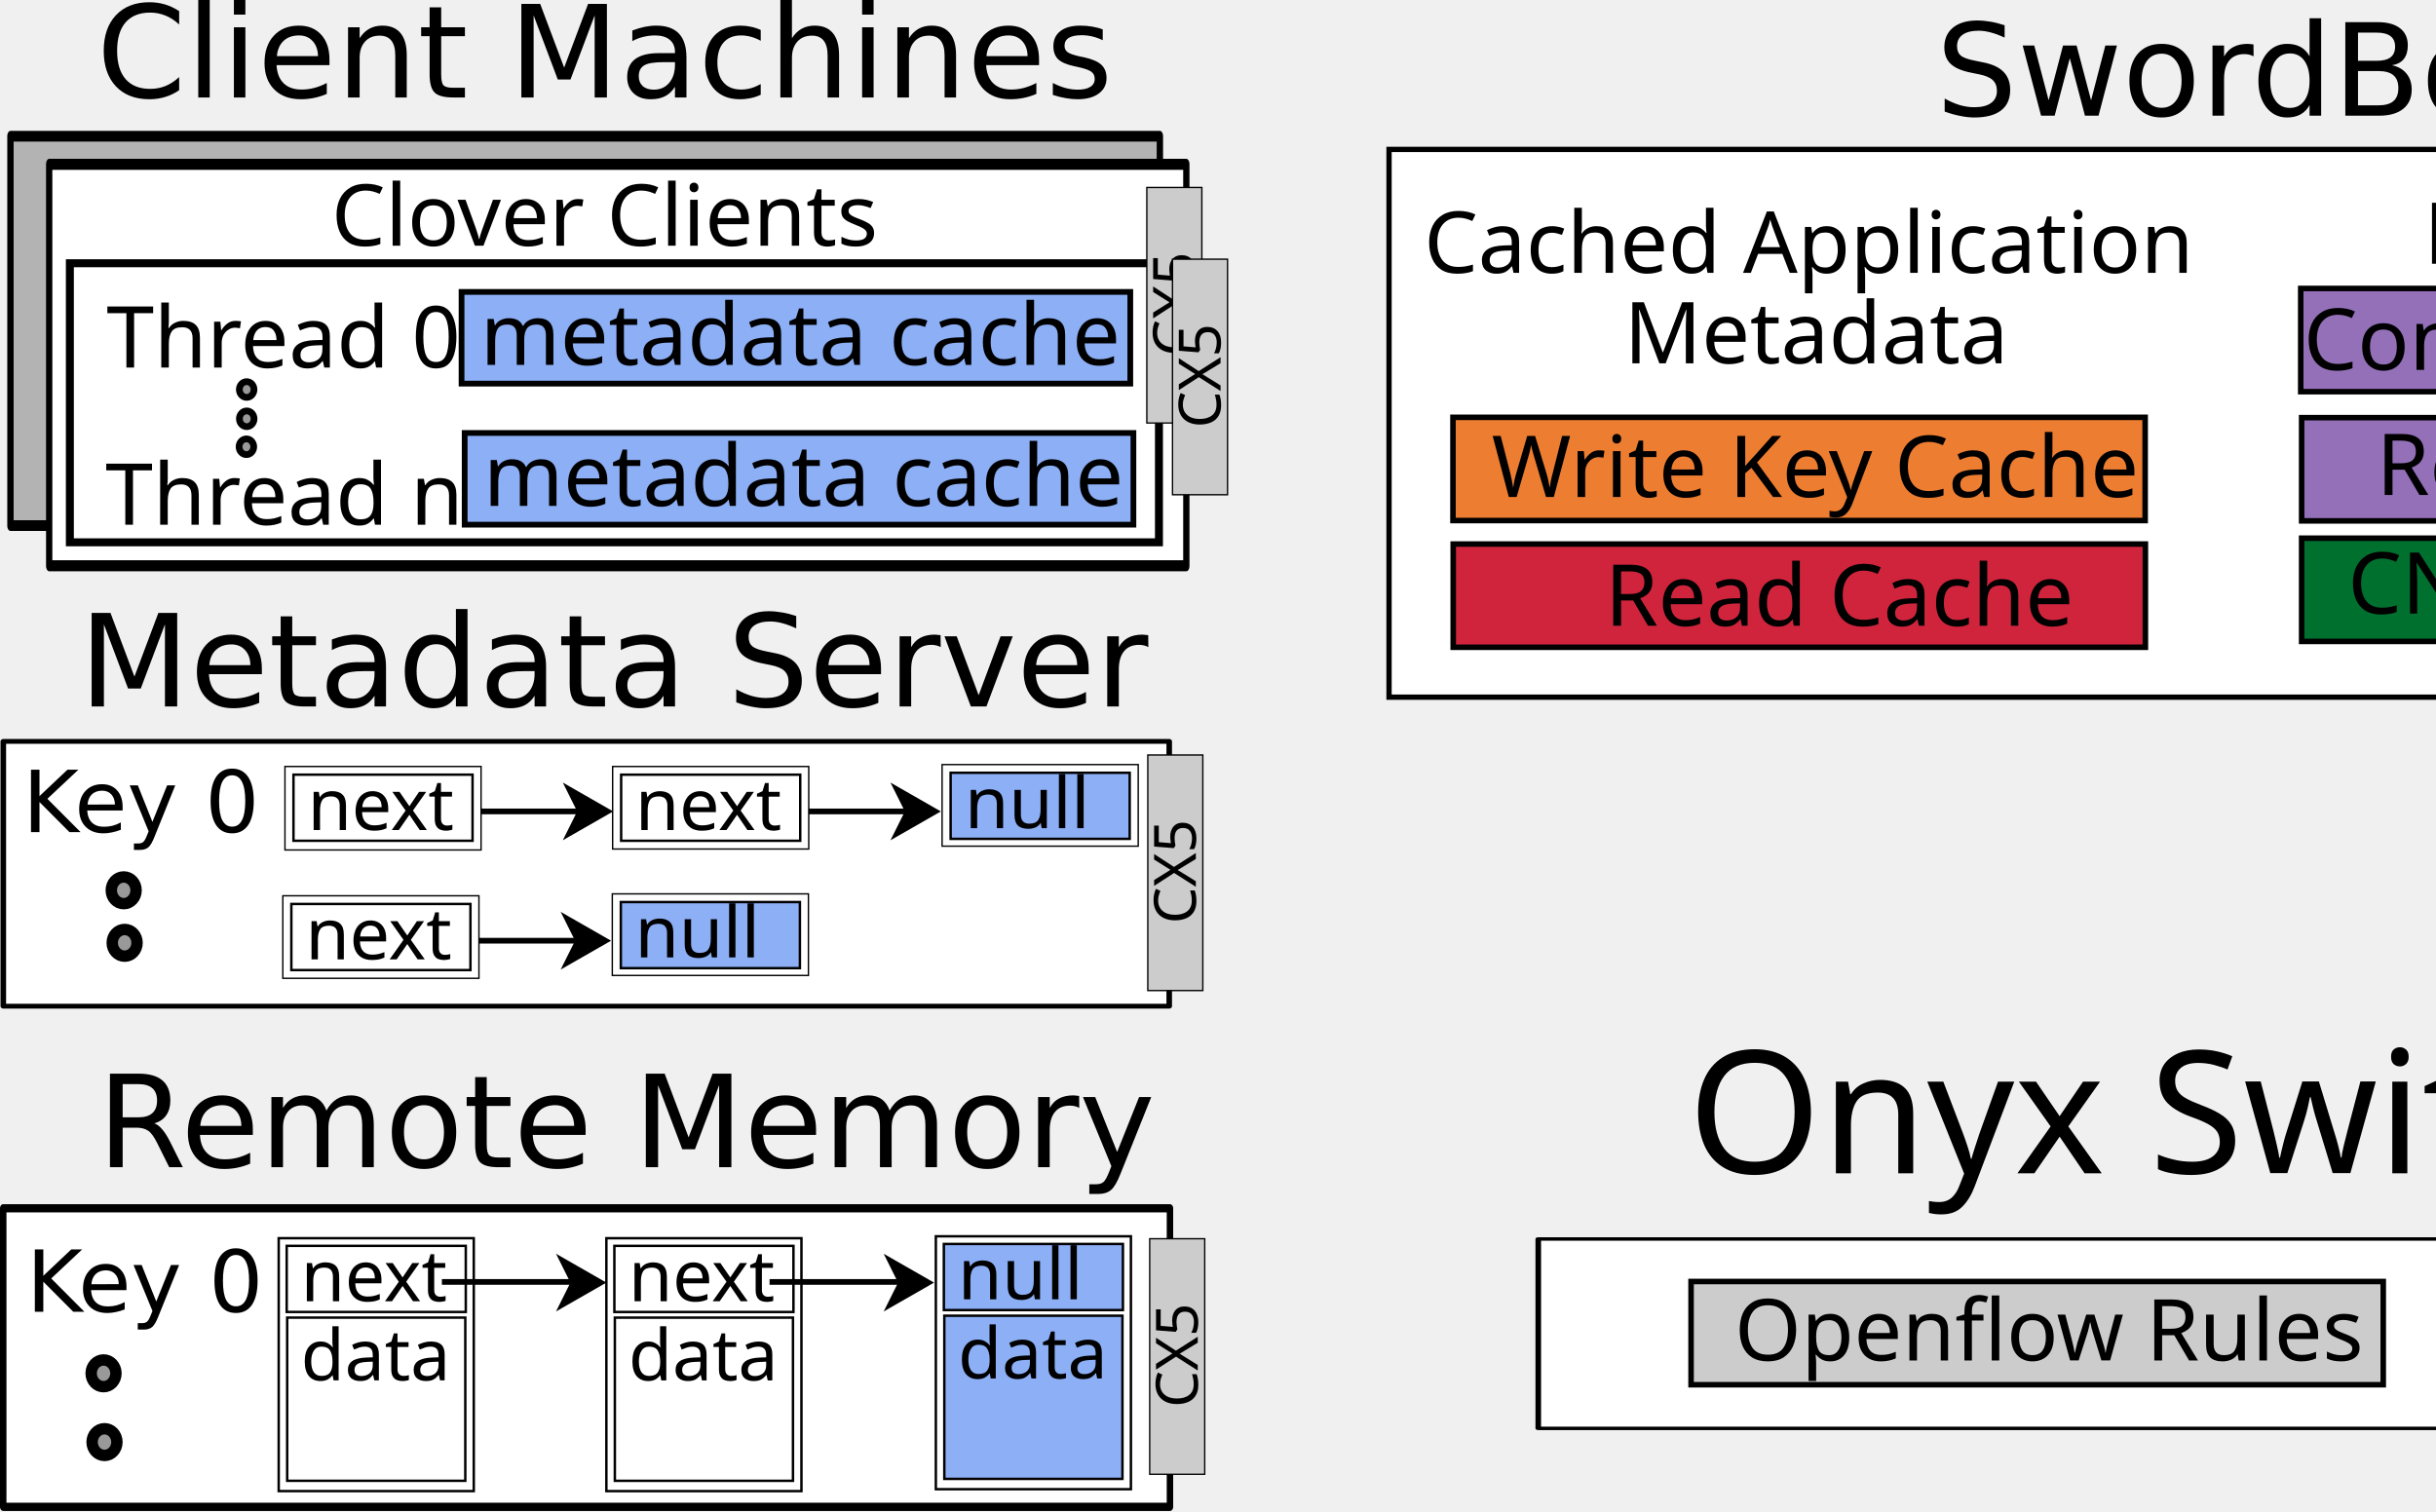
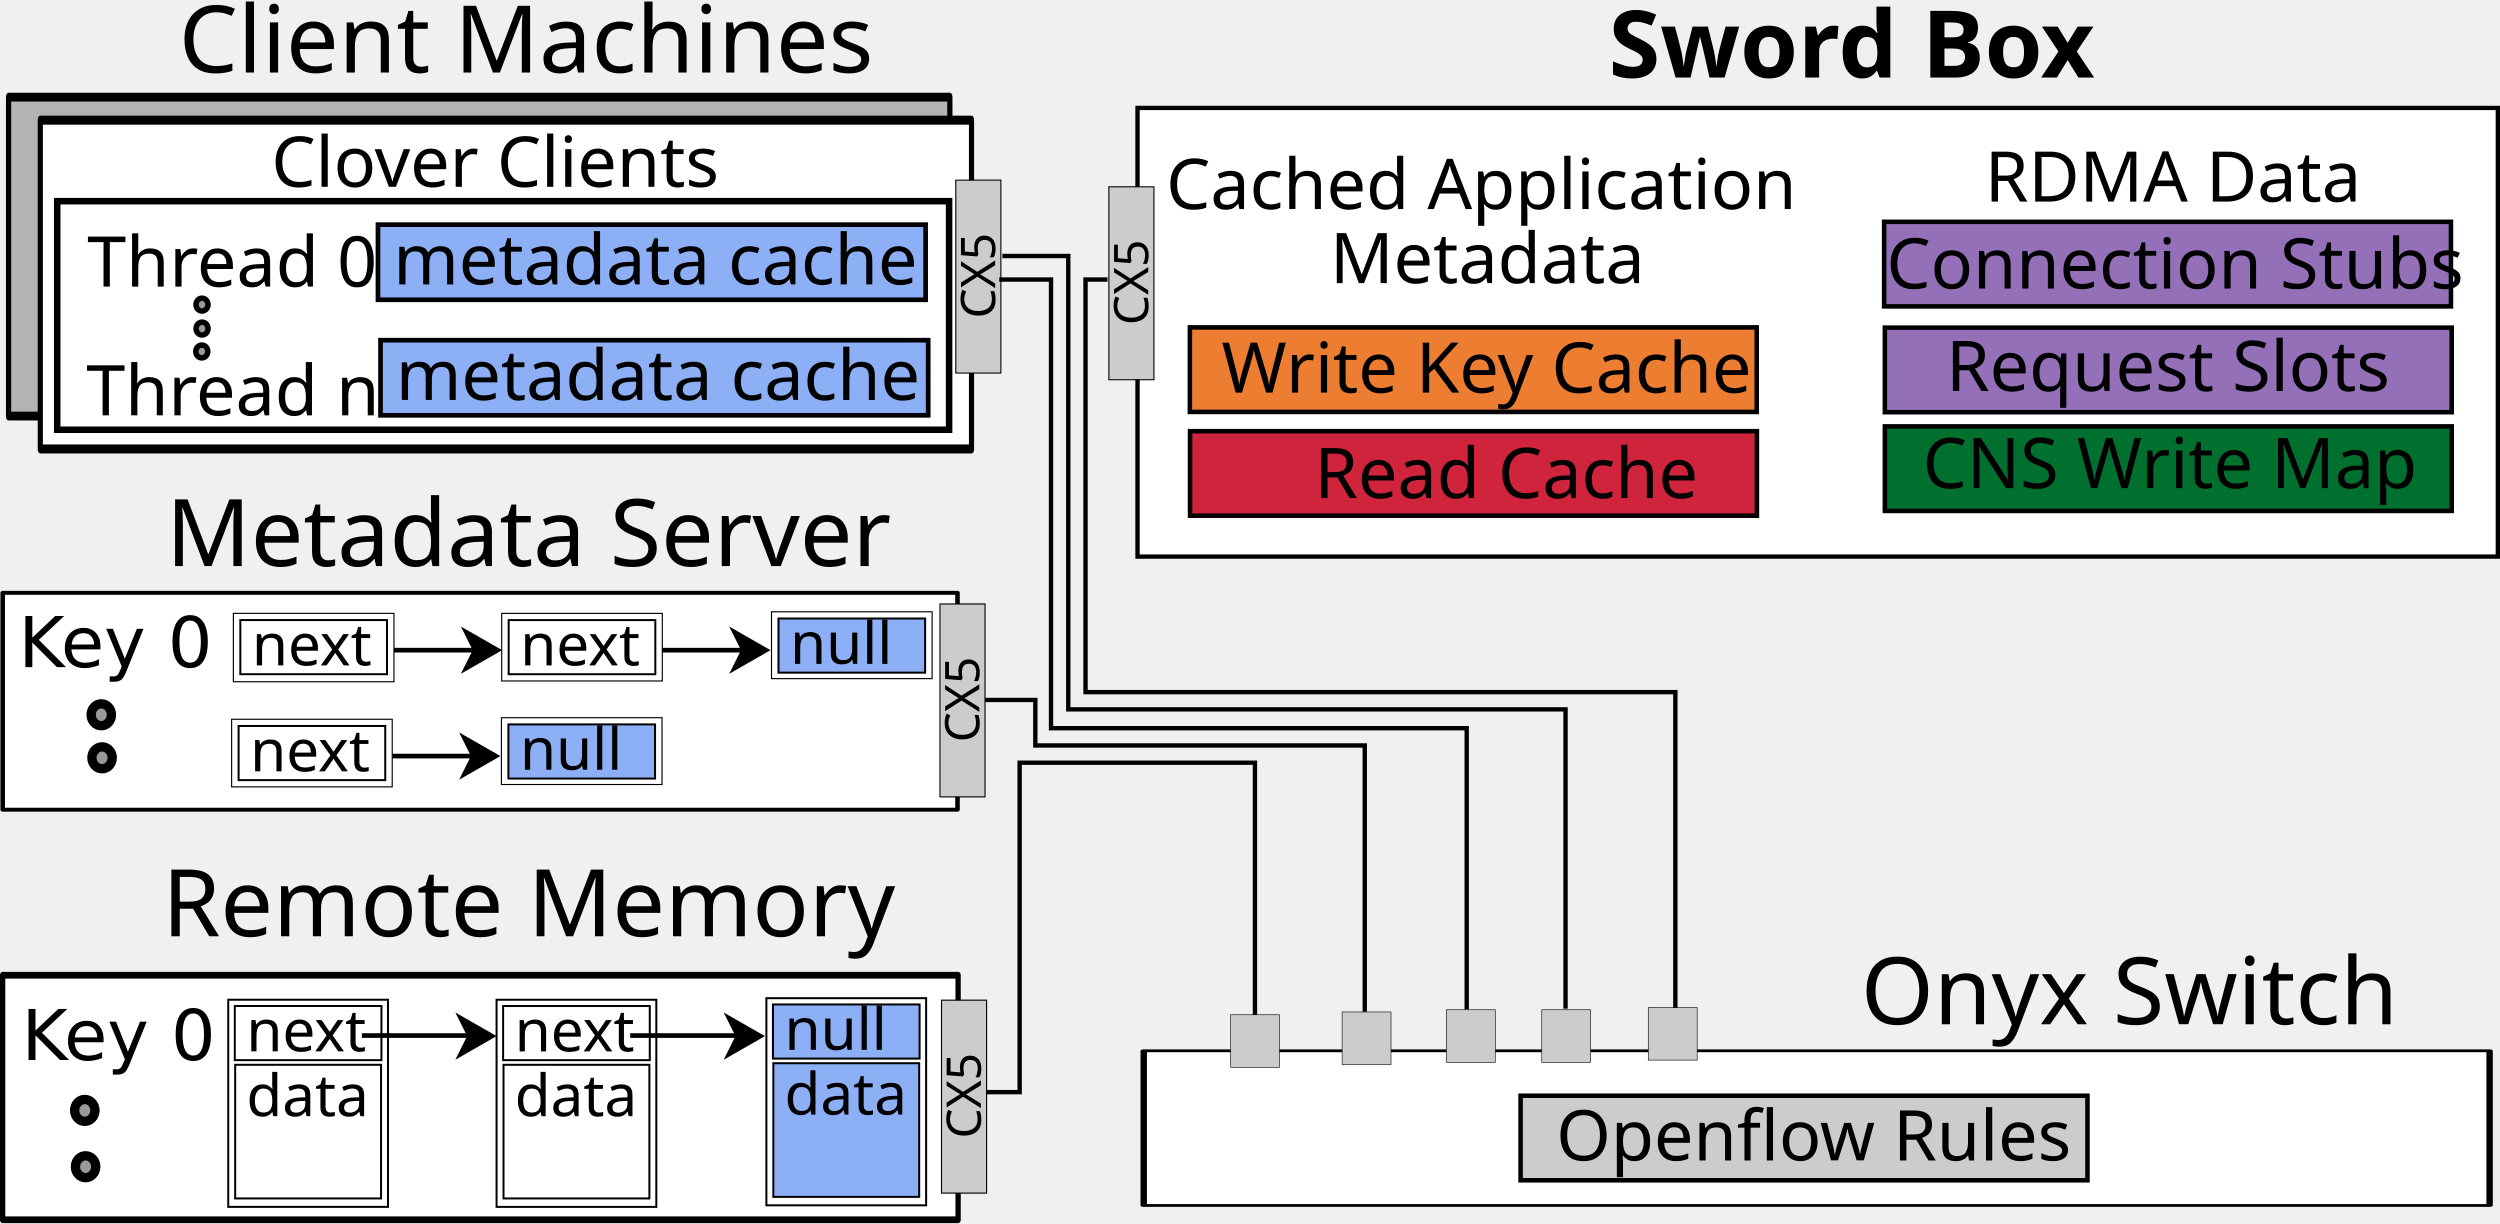
- <svg xmlns="http://www.w3.org/2000/svg" version="1.1" id="svg2" xml:space="preserve" width="455.613" height="282.821" viewBox="0 0 455.613 282.821">
+ <svg xmlns="http://www.w3.org/2000/svg" version="1.1" id="svg2" xml:space="preserve" width="570.972" height="279.348" viewBox="0 0 570.972 279.348">
  <defs id="defs6" />
-   <g id="g10" transform="matrix(1.333333,0,0,1.333333,0.111838,-28.03974)">
+   <g id="g10" transform="matrix(1.333333,0,0,1.333333,0.111838,-31.33705)">
    <rect style="fill:#ffffff;fill-opacity:1;stroke:#000000;stroke-width:0.212;stroke-miterlimit:4;stroke-dasharray:none;stroke-dashoffset:0;stroke-opacity:1" id="rect1184-6" width="29.226" height="22.239" x="34.089" y="136.54" />
    <g id="g12">
-       <text style="font-variant:normal;font-weight:normal;font-size:18px;font-family:'DejaVu Sans';-inkscape-font-specification:DejaVuSans;writing-mode:lr-tb;fill:#000000;fill-opacity:1;fill-rule:nonzero;stroke:none" id="text16" x="11.006" y="120.147">
-         <tspan x="11.006 26.522 37.592 44.648 55.664 67.076 78.092 85.148 96.164 101.87 113.282 124.352 131.75 142.388 153.458" y="120.147" id="tspan14">Metadata Server</tspan>
-       </text>
      <g id="g18" transform="matrix(0.4947719,0,0,0.4274168,-0.01153708,116.6577)">
        <path d="m 0.789,19.633 h 330.555 v 86.906 H 0.789 Z" style="fill:#ffffff;fill-opacity:1;fill-rule:nonzero;stroke:#000000;stroke-width:1.575;stroke-linecap:butt;stroke-linejoin:round;stroke-miterlimit:4;stroke-dasharray:none;stroke-opacity:1" id="path20" />
      </g>
-       <text style="font-variant:normal;font-weight:normal;font-size:18px;font-family:'DejaVu Sans';-inkscape-font-specification:DejaVuSans;writing-mode:lr-tb;fill:#000000;fill-opacity:1;fill-rule:nonzero;stroke:none" id="text56" x="13.575" y="184.79">
-         <tspan x="13.575 25.257 36.327 53.859 64.857 71.913 82.983 88.689 104.205 115.275 132.807 143.805 151.203" y="184.79" id="tspan54">Remote Memory</tspan>
-       </text>
      <g id="g62" transform="matrix(0.5376863,0,0,0.6830771,-11.81948,19.3161)">
        <path d="m 22.668,250.684 h 304.383 v 61.32 H 22.668 Z" style="fill:#ffffff;fill-opacity:1;fill-rule:nonzero;stroke:#000000;stroke-width:1.684;stroke-linecap:butt;stroke-linejoin:round;stroke-miterlimit:4;stroke-dasharray:none;stroke-opacity:1" id="path64" />
      </g>
      <text style="font-variant:normal;font-weight:normal;font-size:12px;font-family:'DejaVu Sans';-inkscape-font-specification:DejaVuSans;writing-mode:lr-tb;fill:#000000;fill-opacity:1;fill-rule:nonzero;stroke:none" id="text68" x="3.093" y="137.77">
        <tspan x="3.093 10.353 17.733 24.825 28.629" y="137.77" id="tspan66">Key 0</tspan>
      </text>
      <g id="g90" transform="matrix(0.5301925,0,0,1.062896,10.00719,99.47478)">
        <path d="m 102.156,33.301 h 39.586" style="fill:none;stroke:#000000;stroke-width:0.75;stroke-linecap:butt;stroke-linejoin:miter;stroke-miterlimit:4;stroke-dasharray:none;stroke-opacity:1" id="path92" />
      </g>
      <g id="g94" transform="matrix(-0.5301925,0,0,-1.062896,10.00719,99.47478)">
        <path d="m -134.242,-33.301 3,-3 -10.5,3 10.5,3 z" style="fill:#000000;fill-opacity:1;fill-rule:evenodd;stroke:#000000;stroke-width:0.8;stroke-linecap:butt;stroke-linejoin:miter;stroke-miterlimit:4;stroke-dasharray:none;stroke-opacity:1" id="path96" />
      </g>
      <g id="g156" transform="translate(-2.564528,92.3142)">
        <path d="m 21.57,53.625 c 0,1.035 -0.777,1.875 -1.738,1.875 -0.961,0 -1.742,-0.84 -1.742,-1.875 0,-1.035 0.781,-1.875 1.742,-1.875 0.961,0 1.738,0.84 1.738,1.875 z" style="fill:#999999;fill-opacity:1;fill-rule:nonzero;stroke:#000000;stroke-width:1.602;stroke-linecap:butt;stroke-linejoin:round;stroke-miterlimit:4;stroke-dasharray:none;stroke-opacity:1" id="path158" />
      </g>
      <g id="g160" transform="translate(-2.564528,91.3777)">
        <path d="m 21.707,61.93 c 0,1.035 -0.781,1.875 -1.742,1.875 -0.961,0 -1.742,-0.84 -1.742,-1.875 0,-1.035 0.781,-1.875 1.742,-1.875 0.961,0 1.742,0.84 1.742,1.875 z" style="fill:#999999;fill-opacity:1;fill-rule:nonzero;stroke:#000000;stroke-width:1.602;stroke-linecap:butt;stroke-linejoin:round;stroke-miterlimit:4;stroke-dasharray:none;stroke-opacity:1" id="path162" />
      </g>
-       <text style="font-variant:normal;font-weight:normal;font-size:18px;font-family:'DejaVu Sans';-inkscape-font-specification:DejaVuSans;writing-mode:lr-tb;fill:#000000;fill-opacity:1;fill-rule:nonzero;stroke:none" id="text216" x="271.474" y="37.264">
-         <tspan id="tspan214" x="271.474" y="37.264">SwordBox</tspan>
-       </text>
      <text style="font-variant:normal;font-weight:bold;font-size:11px;font-family:'DejaVu Sans';-inkscape-font-specification:DejaVuSans-Bold;writing-mode:lr-tb;fill:#000000;fill-opacity:1;fill-rule:nonzero;stroke:none" id="text250" x="411.852" y="110.799">
        <tspan id="tspan248" x="411.852" y="120.532" />
      </text>
      <g id="g1266" transform="translate(-20.22729,274.3421)">
        <rect y="-145.775" x="60.116" height="11.714" width="27.508" id="rect1184" style="fill:#ffffff;fill-opacity:1;stroke:#000000;stroke-width:0.197;stroke-miterlimit:4;stroke-dasharray:none;stroke-dashoffset:0;stroke-opacity:1" />
        <rect y="-144.627" x="61.311" height="9.274" width="25.12" id="rect1243" style="fill:#ffffff;fill-opacity:1;stroke:#000000;stroke-width:0.343;stroke-miterlimit:4;stroke-dasharray:none;stroke-dashoffset:0;stroke-opacity:1" />
        <text id="text1180" y="-136.859" x="63.296" style="font-style:normal;font-variant:normal;font-weight:normal;font-stretch:normal;font-size:24px;line-height:0.4;font-family:Ubuntu;-inkscape-font-specification:Ubuntu;letter-spacing:0px;word-spacing:0px;fill:#000000;fill-opacity:1;stroke:none;stroke-width:0.375;stroke-miterlimit:4;stroke-dasharray:none" xml:space="preserve">
          <tspan style="font-size:10px;line-height:0.4;stroke-width:0.375;stroke-miterlimit:4;stroke-dasharray:none" y="-136.859" x="63.296" id="tspan1178">next</tspan>
          <tspan id="tspan1182" style="font-size:10px;line-height:0.4;stroke-width:0.375;stroke-miterlimit:4;stroke-dasharray:none" y="-125.754" x="63.296" />
        </text>
      </g>
      <g id="g90-9" transform="matrix(0.5301925,0,0,1.062896,55.97132,99.47721)">
        <path d="m 102.156,33.301 h 39.586" style="fill:none;stroke:#000000;stroke-width:0.75;stroke-linecap:butt;stroke-linejoin:miter;stroke-miterlimit:4;stroke-dasharray:none;stroke-opacity:1" id="path92-8" />
      </g>
      <g id="g94-7" transform="matrix(-0.5301925,0,0,-1.062896,55.97132,99.47721)">
        <path d="m -134.242,-33.301 3,-3 -10.5,3 10.5,3 z" style="fill:#000000;fill-opacity:1;fill-rule:evenodd;stroke:#000000;stroke-width:0.8;stroke-linecap:butt;stroke-linejoin:miter;stroke-miterlimit:4;stroke-dasharray:none;stroke-opacity:1" id="path96-2" />
      </g>
      <g id="g1266-8" transform="translate(25.73684,274.3445)">
        <rect y="-145.776" x="60.116" height="11.58" width="27.51" id="rect1184-2" style="fill:#ffffff;fill-opacity:1;stroke:#000000;stroke-width:0.196;stroke-miterlimit:4;stroke-dasharray:none;stroke-dashoffset:0;stroke-opacity:1" />
        <rect y="-144.627" x="61.311" height="9.274" width="25.12" id="rect1243-9" style="fill:#ffffff;fill-opacity:1;stroke:#000000;stroke-width:0.343;stroke-miterlimit:4;stroke-dasharray:none;stroke-dashoffset:0;stroke-opacity:1" />
        <text id="text1180-6" y="-136.859" x="63.296" style="font-style:normal;font-variant:normal;font-weight:normal;font-stretch:normal;font-size:24px;line-height:0.4;font-family:Ubuntu;-inkscape-font-specification:Ubuntu;letter-spacing:0px;word-spacing:0px;fill:#000000;fill-opacity:1;stroke:none;stroke-width:0.375;stroke-miterlimit:4;stroke-dasharray:none" xml:space="preserve">
          <tspan style="font-size:10px;line-height:0.4;stroke-width:0.375;stroke-miterlimit:4;stroke-dasharray:none" y="-136.859" x="63.296" id="tspan1178-0">next</tspan>
          <tspan id="tspan1182-2" style="font-size:10px;line-height:0.4;stroke-width:0.375;stroke-miterlimit:4;stroke-dasharray:none" y="-125.754" x="63.296" />
        </text>
      </g>
      <g id="g1266-2" transform="translate(71.95355,274.0758)">
        <rect y="-145.776" x="60.115" height="11.447" width="27.511" id="rect1184-1" style="fill:#ffffff;fill-opacity:1;stroke:#000000;stroke-width:0.195;stroke-miterlimit:4;stroke-dasharray:none;stroke-dashoffset:0;stroke-opacity:1" />
        <rect y="-144.627" x="61.311" height="9.274" width="25.12" id="rect1243-5" style="fill:#8caff6;fill-opacity:1;stroke:#000000;stroke-width:0.343;stroke-miterlimit:4;stroke-dasharray:none;stroke-dashoffset:0;stroke-opacity:1" />
        <text id="text1180-1" y="-136.859" x="63.296" style="font-style:normal;font-variant:normal;font-weight:normal;font-stretch:normal;font-size:24px;line-height:0.4;font-family:Ubuntu;-inkscape-font-specification:Ubuntu;letter-spacing:0px;word-spacing:0px;fill:#000000;fill-opacity:1;stroke:none;stroke-width:0.375;stroke-miterlimit:4;stroke-dasharray:none" xml:space="preserve">
          <tspan id="tspan1182-9" style="font-size:10px;line-height:0.4;stroke-width:0.375;stroke-miterlimit:4;stroke-dasharray:none" y="-136.859" x="63.296">null</tspan>
        </text>
      </g>
-       <text y="34.706" x="13.454" style="font-variant:normal;font-weight:normal;font-size:18px;font-family:'DejaVu Sans';-inkscape-font-specification:DejaVuSans;writing-mode:lr-tb;fill:#000000;fill-opacity:1;fill-rule:nonzero;stroke:none;stroke-width:1" id="text28">
-         <tspan style="stroke-width:1" x="13.454 26.018 31.004 35.99 47.06 58.454 65.51 71.216 86.732 97.748 107.63 119.024 124.01 135.404 146.474" y="34.706" id="tspan26">Client Machines</tspan>
-       </text>
      <g transform="matrix(0.5297119,0,0,0.8909456,-4.82359,-85.36549)" id="g30">
        <path d="m 11.715,140.871 h 304.383 v 61.316 H 11.715 Z" style="fill:#b3b3b3;fill-opacity:1;fill-rule:nonzero;stroke:#000000;stroke-width:1.684;stroke-linecap:butt;stroke-linejoin:round;stroke-miterlimit:4;stroke-dasharray:none;stroke-opacity:1" id="path32" />
      </g>
      <g transform="matrix(0.5240477,0,0,0.9184893,-4.897964,-91.49959)" id="g34">
        <path d="m 22.355,147.617 h 304.383 v 61.32 H 22.355 Z" style="fill:#ffffff;fill-opacity:1;fill-rule:nonzero;stroke:#000000;stroke-width:1.684;stroke-linecap:butt;stroke-linejoin:round;stroke-miterlimit:4;stroke-dasharray:none;stroke-opacity:1" id="path36" />
      </g>
      <rect style="fill:#ffffff;fill-opacity:1;stroke:#000000;stroke-width:1.118;stroke-miterlimit:4;stroke-dasharray:none;stroke-dashoffset:0;stroke-opacity:1" id="rect1428" width="152.772" height="39.152" x="9.717" y="57.963" />
      <text xml:space="preserve" style="font-style:normal;font-variant:normal;font-weight:normal;font-stretch:normal;font-size:24px;line-height:1.25;font-family:Ubuntu;-inkscape-font-specification:Ubuntu;letter-spacing:0px;word-spacing:0px;fill:#000000;fill-opacity:1;stroke:none;stroke-width:0.75" x="46.393" y="55.499" id="text1432">
        <tspan id="tspan1430" x="46.393" y="55.499" style="font-size:12px;stroke-width:0.75">Clover Clients</tspan>
      </text>
      <rect style="fill:#8caff6;fill-opacity:1;stroke:#000000;stroke-width:0.804;stroke-miterlimit:4;stroke-dasharray:none;stroke-dashoffset:0;stroke-opacity:1" id="rect1434" width="93.807" height="12.866" x="64.66" y="61.986" />
      <text xml:space="preserve" style="font-style:normal;font-variant:normal;font-weight:normal;font-stretch:normal;font-size:24px;line-height:1.25;font-family:Ubuntu;-inkscape-font-specification:Ubuntu;letter-spacing:0px;word-spacing:0px;fill:#000000;fill-opacity:1;stroke:none;stroke-width:0.75" x="67.293" y="72.219" id="text1438">
        <tspan id="tspan1436" x="67.293" y="72.219" style="font-size:12px;stroke-width:0.75">metadata cache</tspan>
      </text>
      <text xml:space="preserve" style="font-style:normal;font-variant:normal;font-weight:normal;font-stretch:normal;font-size:24px;line-height:1.25;font-family:Ubuntu;-inkscape-font-specification:Ubuntu;letter-spacing:0px;word-spacing:0px;fill:#000000;fill-opacity:1;stroke:none;stroke-width:0.75" x="14.853" y="72.599" id="text1442">
        <tspan id="tspan1440" x="14.853" y="72.599" style="font-size:12px;stroke-width:0.75">Thread 0</tspan>
      </text>
      <text xml:space="preserve" style="font-style:normal;font-variant:normal;font-weight:normal;font-stretch:normal;font-size:24px;line-height:1.25;font-family:Ubuntu;-inkscape-font-specification:Ubuntu;letter-spacing:0px;word-spacing:0px;fill:#000000;fill-opacity:1;stroke:none;stroke-width:0.75" x="14.695" y="94.645" id="text1442-1">
        <tspan id="tspan1440-0" x="14.695" y="94.645" style="font-size:12px;stroke-width:0.75">Thread n</tspan>
      </text>
      <g id="g160-7" transform="matrix(0.5890319,0,0,0.5890319,22.75773,39.20083)">
        <path d="m 21.707,61.93 c 0,1.035 -0.781,1.875 -1.742,1.875 -0.961,0 -1.742,-0.84 -1.742,-1.875 0,-1.035 0.781,-1.875 1.742,-1.875 0.961,0 1.742,0.84 1.742,1.875 z" style="fill:#999999;fill-opacity:1;fill-rule:nonzero;stroke:#000000;stroke-width:1.602;stroke-linecap:butt;stroke-linejoin:round;stroke-miterlimit:4;stroke-dasharray:none;stroke-opacity:1" id="path162-5" />
      </g>
      <g id="g160-7-8" transform="matrix(0.5890319,0,0,0.5890319,22.76612,43.30559)">
        <path d="m 21.707,61.93 c 0,1.035 -0.781,1.875 -1.742,1.875 -0.961,0 -1.742,-0.84 -1.742,-1.875 0,-1.035 0.781,-1.875 1.742,-1.875 0.961,0 1.742,0.84 1.742,1.875 z" style="fill:#999999;fill-opacity:1;fill-rule:nonzero;stroke:#000000;stroke-width:1.602;stroke-linecap:butt;stroke-linejoin:round;stroke-miterlimit:4;stroke-dasharray:none;stroke-opacity:1" id="path162-5-7" />
      </g>
      <g id="g160-7-8-0" transform="matrix(0.5890319,0,0,0.5890319,22.7211,47.22984)">
        <path d="m 21.707,61.93 c 0,1.035 -0.781,1.875 -1.742,1.875 -0.961,0 -1.742,-0.84 -1.742,-1.875 0,-1.035 0.781,-1.875 1.742,-1.875 0.961,0 1.742,0.84 1.742,1.875 z" style="fill:#999999;fill-opacity:1;fill-rule:nonzero;stroke:#000000;stroke-width:1.602;stroke-linecap:butt;stroke-linejoin:round;stroke-miterlimit:4;stroke-dasharray:none;stroke-opacity:1" id="path162-5-7-4" />
      </g>
      <rect style="fill:#8caff6;fill-opacity:1;stroke:#000000;stroke-width:0.804;stroke-miterlimit:4;stroke-dasharray:none;stroke-dashoffset:0;stroke-opacity:1" id="rect1434-8" width="93.807" height="12.866" x="65.098" y="81.776" />
      <text xml:space="preserve" style="font-style:normal;font-variant:normal;font-weight:normal;font-stretch:normal;font-size:24px;line-height:1.25;font-family:Ubuntu;-inkscape-font-specification:Ubuntu;letter-spacing:0px;word-spacing:0px;fill:#000000;fill-opacity:1;stroke:none;stroke-width:0.75" x="67.731" y="92.009" id="text1438-0">
        <tspan id="tspan1436-4" x="67.731" y="92.009" style="font-size:12px;stroke-width:0.75">metadata cache</tspan>
      </text>
      <text style="font-variant:normal;font-weight:normal;font-size:12px;font-family:'DejaVu Sans';-inkscape-font-specification:DejaVuSans;writing-mode:lr-tb;fill:#000000;fill-opacity:1;fill-rule:nonzero;stroke:none;stroke-width:1" id="text68-2" x="3.632" y="205.073">
        <tspan style="stroke-width:1" x="3.632 10.892 18.272 25.364 29.168" y="205.073" id="tspan66-9">Key 0</tspan>
      </text>
      <g id="g94-6" transform="matrix(-0.5301925,0,0,-1.062896,9.056425,165.5833)">
        <path d="m -134.242,-33.301 3,-3 -10.5,3 10.5,3 z" style="fill:#000000;fill-opacity:1;fill-rule:evenodd;stroke:#000000;stroke-width:0.8;stroke-linecap:butt;stroke-linejoin:miter;stroke-miterlimit:4;stroke-dasharray:none;stroke-opacity:1" id="path96-1" />
      </g>
      <g id="g1266-22" transform="translate(-21.17805,340.4506)">
        <rect y="-145.703" x="60.189" height="35.483" width="27.363" id="rect1184-20" style="fill:#ffffff;fill-opacity:1;stroke:#000000;stroke-width:0.343;stroke-miterlimit:4;stroke-dasharray:none;stroke-dashoffset:0;stroke-opacity:1" />
        <rect y="-144.627" x="61.311" height="9.274" width="25.12" id="rect1243-55" style="fill:#ffffff;fill-opacity:1;stroke:#000000;stroke-width:0.343;stroke-miterlimit:4;stroke-dasharray:none;stroke-dashoffset:0;stroke-opacity:1" />
        <rect y="-134.56" x="61.378" height="22.894" width="24.986" id="rect1243-6-2" style="fill:#ffffff;fill-opacity:1;stroke:#000000;stroke-width:0.343;stroke-miterlimit:4;stroke-dasharray:none;stroke-dashoffset:0;stroke-opacity:1" />
        <text id="text1180-9" y="-136.859" x="63.296" style="font-style:normal;font-variant:normal;font-weight:normal;font-stretch:normal;font-size:24px;line-height:0.4;font-family:Ubuntu;-inkscape-font-specification:Ubuntu;letter-spacing:0px;word-spacing:0px;fill:#000000;fill-opacity:1;stroke:none;stroke-width:0.375;stroke-miterlimit:4;stroke-dasharray:none" xml:space="preserve">
          <tspan style="font-size:10px;line-height:0.4;stroke-width:0.375;stroke-miterlimit:4;stroke-dasharray:none" y="-136.859" x="63.296" id="tspan1178-02">next</tspan>
          <tspan id="tspan1182-8" style="font-size:10px;line-height:0.4;stroke-width:0.375;stroke-miterlimit:4;stroke-dasharray:none" y="-125.754" x="63.296">data</tspan>
        </text>
      </g>
      <g id="g94-7-3" transform="matrix(-0.5301925,0,0,-1.062896,55.02056,165.5857)">
        <path d="m -134.242,-33.301 3,-3 -10.5,3 10.5,3 z" style="fill:#000000;fill-opacity:1;fill-rule:evenodd;stroke:#000000;stroke-width:0.8;stroke-linecap:butt;stroke-linejoin:miter;stroke-miterlimit:4;stroke-dasharray:none;stroke-opacity:1" id="path96-2-8" />
      </g>
      <g id="g1266-8-0" transform="translate(24.78608,340.4531)">
        <rect y="-145.703" x="60.189" height="35.483" width="27.363" id="rect1184-2-4" style="fill:#ffffff;fill-opacity:1;stroke:#000000;stroke-width:0.343;stroke-miterlimit:4;stroke-dasharray:none;stroke-dashoffset:0;stroke-opacity:1" />
        <rect y="-144.627" x="61.311" height="9.274" width="25.12" id="rect1243-9-0" style="fill:#ffffff;fill-opacity:1;stroke:#000000;stroke-width:0.343;stroke-miterlimit:4;stroke-dasharray:none;stroke-dashoffset:0;stroke-opacity:1" />
        <rect y="-134.56" x="61.378" height="22.894" width="24.986" id="rect1243-6-9-9" style="fill:#ffffff;fill-opacity:1;stroke:#000000;stroke-width:0.343;stroke-miterlimit:4;stroke-dasharray:none;stroke-dashoffset:0;stroke-opacity:1" />
        <text id="text1180-6-1" y="-136.859" x="63.296" style="font-style:normal;font-variant:normal;font-weight:normal;font-stretch:normal;font-size:24px;line-height:0.4;font-family:Ubuntu;-inkscape-font-specification:Ubuntu;letter-spacing:0px;word-spacing:0px;fill:#000000;fill-opacity:1;stroke:none;stroke-width:0.375;stroke-miterlimit:4;stroke-dasharray:none" xml:space="preserve">
          <tspan style="font-size:10px;line-height:0.4;stroke-width:0.375;stroke-miterlimit:4;stroke-dasharray:none" y="-136.859" x="63.296" id="tspan1178-0-9">next</tspan>
          <tspan id="tspan1182-2-6" style="font-size:10px;line-height:0.4;stroke-width:0.375;stroke-miterlimit:4;stroke-dasharray:none" y="-125.754" x="63.296">data</tspan>
        </text>
      </g>
      <g id="g1266-2-2" transform="translate(71.00278,340.1843)">
        <rect y="-145.703" x="60.189" height="35.483" width="27.363" id="rect1184-1-5" style="fill:#ffffff;fill-opacity:1;stroke:#000000;stroke-width:0.343;stroke-miterlimit:4;stroke-dasharray:none;stroke-dashoffset:0;stroke-opacity:1" />
        <rect y="-144.627" x="61.311" height="9.274" width="25.12" id="rect1243-5-4" style="fill:#8caff6;fill-opacity:1;stroke:#000000;stroke-width:0.343;stroke-miterlimit:4;stroke-dasharray:none;stroke-dashoffset:0;stroke-opacity:1" />
        <rect y="-134.56" x="61.378" height="22.894" width="24.986" id="rect1243-6-99-4" style="fill:#8caff6;fill-opacity:1;stroke:#000000;stroke-width:0.343;stroke-miterlimit:4;stroke-dasharray:none;stroke-dashoffset:0;stroke-opacity:1" />
        <text id="text1180-1-9" y="-136.859" x="63.296" style="font-style:normal;font-variant:normal;font-weight:normal;font-stretch:normal;font-size:24px;line-height:0.4;font-family:Ubuntu;-inkscape-font-specification:Ubuntu;letter-spacing:0px;word-spacing:0px;fill:#000000;fill-opacity:1;stroke:none;stroke-width:0.375;stroke-miterlimit:4;stroke-dasharray:none" xml:space="preserve">
          <tspan style="font-size:10px;line-height:0.4;stroke-width:0.375;stroke-miterlimit:4;stroke-dasharray:none" y="-136.859" x="63.296" id="tspan1178-4-9">null</tspan>
          <tspan id="tspan1182-9-3" style="font-size:10px;line-height:0.4;stroke-width:0.375;stroke-miterlimit:4;stroke-dasharray:none" y="-125.754" x="63.296">data</tspan>
        </text>
      </g>
      <g id="g90-6" transform="matrix(0.5301925,0,0,1.062896,7.739993,165.4883)">
        <path d="m 102.156,33.301 h 39.586" style="fill:none;stroke:#000000;stroke-width:0.75;stroke-linecap:butt;stroke-linejoin:miter;stroke-miterlimit:4;stroke-dasharray:none;stroke-opacity:1" id="path92-0" />
      </g>
      <g id="g90-9-5" transform="matrix(0.5301925,0,0,1.062896,53.70412,165.4908)">
        <path d="m 102.156,33.301 h 39.586" style="fill:none;stroke:#000000;stroke-width:0.75;stroke-linecap:butt;stroke-linejoin:miter;stroke-miterlimit:4;stroke-dasharray:none;stroke-opacity:1" id="path92-8-0" />
      </g>
      <g id="g156-2" transform="translate(-5.388604,160.0805)">
        <path d="m 21.57,53.625 c 0,1.035 -0.777,1.875 -1.738,1.875 -0.961,0 -1.742,-0.84 -1.742,-1.875 0,-1.035 0.781,-1.875 1.742,-1.875 0.961,0 1.738,0.84 1.738,1.875 z" style="fill:#999999;fill-opacity:1;fill-rule:nonzero;stroke:#000000;stroke-width:1.602;stroke-linecap:butt;stroke-linejoin:round;stroke-miterlimit:4;stroke-dasharray:none;stroke-opacity:1" id="path158-9" />
      </g>
      <g id="g160-4" transform="translate(-5.388604,161.424)">
        <path d="m 21.707,61.93 c 0,1.035 -0.781,1.875 -1.742,1.875 -0.961,0 -1.742,-0.84 -1.742,-1.875 0,-1.035 0.781,-1.875 1.742,-1.875 0.961,0 1.742,0.84 1.742,1.875 z" style="fill:#999999;fill-opacity:1;fill-rule:nonzero;stroke:#000000;stroke-width:1.602;stroke-linecap:butt;stroke-linejoin:round;stroke-miterlimit:4;stroke-dasharray:none;stroke-opacity:1" id="path162-3" />
      </g>
      <g id="g90-9-4" transform="matrix(0.5301925,0,0,1.062896,9.709193,117.6158)">
        <path d="m 102.156,33.301 h 39.586" style="fill:none;stroke:#000000;stroke-width:0.75;stroke-linecap:butt;stroke-linejoin:miter;stroke-miterlimit:4;stroke-dasharray:none;stroke-opacity:1" id="path92-8-1" />
      </g>
      <g id="g94-7-2" transform="matrix(-0.5301925,0,0,-1.062896,9.709193,117.6158)">
        <path d="m -134.242,-33.301 3,-3 -10.5,3 10.5,3 z" style="fill:#000000;fill-opacity:1;fill-rule:evenodd;stroke:#000000;stroke-width:0.8;stroke-linecap:butt;stroke-linejoin:miter;stroke-miterlimit:4;stroke-dasharray:none;stroke-opacity:1" id="path96-2-88" />
      </g>
      <g id="g1266-8-9" transform="translate(-20.52529,292.4831)">
        <rect y="-145.776" x="60.116" height="11.58" width="27.51" id="rect1184-2-2" style="fill:#ffffff;fill-opacity:1;stroke:#000000;stroke-width:0.196;stroke-miterlimit:4;stroke-dasharray:none;stroke-dashoffset:0;stroke-opacity:1" />
        <rect y="-144.627" x="61.311" height="9.274" width="25.12" id="rect1243-9-8" style="fill:#ffffff;fill-opacity:1;stroke:#000000;stroke-width:0.343;stroke-miterlimit:4;stroke-dasharray:none;stroke-dashoffset:0;stroke-opacity:1" />
        <text id="text1180-6-8" y="-136.859" x="63.296" style="font-style:normal;font-variant:normal;font-weight:normal;font-stretch:normal;font-size:24px;line-height:0.4;font-family:Ubuntu;-inkscape-font-specification:Ubuntu;letter-spacing:0px;word-spacing:0px;fill:#000000;fill-opacity:1;stroke:none;stroke-width:0.375;stroke-miterlimit:4;stroke-dasharray:none" xml:space="preserve">
          <tspan style="font-size:10px;line-height:0.4;stroke-width:0.375;stroke-miterlimit:4;stroke-dasharray:none" y="-136.859" x="63.296" id="tspan1178-0-8">next</tspan>
          <tspan id="tspan1182-2-68" style="font-size:10px;line-height:0.4;stroke-width:0.375;stroke-miterlimit:4;stroke-dasharray:none" y="-125.754" x="63.296" />
        </text>
      </g>
      <g id="g1266-2-3" transform="translate(25.69142,292.2144)">
        <rect y="-145.776" x="60.115" height="11.447" width="27.511" id="rect1184-1-8" style="fill:#ffffff;fill-opacity:1;stroke:#000000;stroke-width:0.195;stroke-miterlimit:4;stroke-dasharray:none;stroke-dashoffset:0;stroke-opacity:1" />
        <rect y="-144.627" x="61.311" height="9.274" width="25.12" id="rect1243-5-3" style="fill:#8caff6;fill-opacity:1;stroke:#000000;stroke-width:0.343;stroke-miterlimit:4;stroke-dasharray:none;stroke-dashoffset:0;stroke-opacity:1" />
        <text id="text1180-1-3" y="-136.859" x="63.296" style="font-style:normal;font-variant:normal;font-weight:normal;font-stretch:normal;font-size:24px;line-height:0.4;font-family:Ubuntu;-inkscape-font-specification:Ubuntu;letter-spacing:0px;word-spacing:0px;fill:#000000;fill-opacity:1;stroke:none;stroke-width:0.375;stroke-miterlimit:4;stroke-dasharray:none" xml:space="preserve">
          <tspan id="tspan1182-9-38" style="font-size:10px;line-height:0.4;stroke-width:0.375;stroke-miterlimit:4;stroke-dasharray:none" y="-136.859" x="63.296">null</tspan>
        </text>
      </g>
      <rect style="fill:#ffffff;fill-opacity:1;stroke:#000000;stroke-width:0.742;stroke-miterlimit:4;stroke-dasharray:none;stroke-dashoffset:0;stroke-opacity:1" id="rect2057" width="233.011" height="76.85" x="194.763" y="41.992" />
      <rect style="fill:#ed7d31;fill-opacity:1;stroke:#000000;stroke-width:0.777;stroke-miterlimit:4;stroke-dasharray:none;stroke-dashoffset:0;stroke-opacity:1" id="rect1890-2-6-5" width="97.097" height="14.483" x="203.73" y="79.58" />
      <text xml:space="preserve" style="font-style:normal;font-variant:normal;font-weight:normal;font-stretch:normal;font-size:24px;line-height:0.5;font-family:Ubuntu;-inkscape-font-specification:Ubuntu;letter-spacing:0px;word-spacing:0px;fill:#000000;fill-opacity:1;stroke:none;stroke-width:0.75" x="199.662" y="59.309" id="text1798-8-6">
        <tspan id="tspan1796-9-8" x="199.662" y="59.309" style="font-size:12px;line-height:0.5;stroke-width:0.75">Cached Application </tspan>
        <tspan x="199.662" y="71.999" style="font-size:12px;line-height:0.5;stroke-width:0.75" id="tspan1800-0-7">         Metadata</tspan>
      </text>
      <text xml:space="preserve" style="font-style:normal;font-variant:normal;font-weight:normal;font-stretch:normal;font-size:24px;line-height:0.5;font-family:Ubuntu;-inkscape-font-specification:Ubuntu;letter-spacing:0px;word-spacing:0px;fill:#000000;fill-opacity:1;stroke:none;stroke-width:0.75" x="209.162" y="90.757" id="text1798-8-9-8">
        <tspan x="209.162" y="90.757" style="font-size:12px;line-height:0.5;stroke-width:0.75" id="tspan1800-0-0-7">Write Key Cache</tspan>
      </text>
      <rect style="fill:#cf243c;fill-opacity:1;stroke:#000000;stroke-width:0.777;stroke-miterlimit:4;stroke-dasharray:none;stroke-dashoffset:0;stroke-opacity:1" id="rect1890-2-6-5-9" width="97.097" height="14.483" x="203.763" y="97.359" />
      <text xml:space="preserve" style="font-style:normal;font-variant:normal;font-weight:normal;font-stretch:normal;font-size:24px;line-height:0.5;font-family:Ubuntu;-inkscape-font-specification:Ubuntu;letter-spacing:0px;word-spacing:0px;fill:#000000;fill-opacity:1;stroke:none;stroke-width:0.75" x="225.059" y="108.821" id="text1798-8-9-8-6">
        <tspan x="225.059" y="108.821" style="font-size:12px;line-height:0.5;stroke-width:0.75" id="tspan1800-0-0-7-0">Read Cache</tspan>
      </text>
      <text xml:space="preserve" style="font-style:normal;font-variant:normal;font-weight:normal;font-stretch:normal;font-size:24px;line-height:0.5;font-family:Ubuntu;-inkscape-font-specification:Ubuntu;letter-spacing:0px;word-spacing:0px;fill:#000000;fill-opacity:1;stroke:none;stroke-width:0.75" x="339.905" y="58.039" id="text1798-8">
        <tspan x="339.905" y="58.039" style="font-size:12px;line-height:0.5;stroke-width:0.75" id="tspan1800-0">RDMA Data</tspan>
      </text>
      <rect style="fill:#9470b9;fill-opacity:1;stroke:#000000;stroke-width:0.777;stroke-miterlimit:4;stroke-dasharray:none;stroke-dashoffset:0;stroke-opacity:1" id="rect1890-2" width="97.097" height="14.483" x="322.65" y="61.499" />
      <text xml:space="preserve" style="font-style:normal;font-variant:normal;font-weight:normal;font-stretch:normal;font-size:24px;line-height:0.5;font-family:Ubuntu;-inkscape-font-specification:Ubuntu;letter-spacing:0px;word-spacing:0px;fill:#000000;fill-opacity:1;stroke:none;stroke-width:0.75" x="323.036" y="72.92" id="text1798-8-9">
        <tspan x="323.036" y="72.92" style="font-size:12px;line-height:0.5;stroke-width:0.75" id="tspan1800-0-0">Connection Stubs</tspan>
      </text>
      <rect style="fill:#9470b9;fill-opacity:1;stroke:#000000;stroke-width:0.777;stroke-miterlimit:4;stroke-dasharray:none;stroke-dashoffset:0;stroke-opacity:1" id="rect1890-2-6" width="97.097" height="14.483" x="322.777" y="79.626" />
      <text xml:space="preserve" style="font-style:normal;font-variant:normal;font-weight:normal;font-stretch:normal;font-size:24px;line-height:0.5;font-family:Ubuntu;-inkscape-font-specification:Ubuntu;letter-spacing:0px;word-spacing:0px;fill:#000000;fill-opacity:1;stroke:none;stroke-width:0.75" x="333.272" y="90.476" id="text1798-8-9-3">
        <tspan x="333.272" y="90.476" style="font-size:12px;line-height:0.5;stroke-width:0.75" id="tspan1800-0-0-3">Request Slots</tspan>
      </text>
      <rect style="fill:#00702e;fill-opacity:1;stroke:#000000;stroke-width:0.777;stroke-miterlimit:4;stroke-dasharray:none;stroke-dashoffset:0;stroke-opacity:1" id="rect1890-2-6-4" width="97.097" height="14.483" x="322.777" y="96.537" />
      <text xml:space="preserve" style="font-style:normal;font-variant:normal;font-weight:normal;font-stretch:normal;font-size:24px;line-height:0.5;font-family:Ubuntu;-inkscape-font-specification:Ubuntu;letter-spacing:0px;word-spacing:0px;fill:#000000;fill-opacity:1;stroke:none;stroke-width:0.75" x="329.241" y="107.117" id="text1798-8-9-3-1">
        <tspan x="329.241" y="107.117" style="font-size:12px;line-height:0.5;stroke-width:0.75" id="tspan1800-0-0-3-0">CNS Write Map</tspan>
      </text>
-       <g id="g18-4" transform="matrix(0.4971676,0,0,0.3057289,215.304,188.8564)">
+       <g id="g18-4" transform="matrix(0.6974209,0,0,0.3048271,195.2783,197.5136)">
        <path d="m 0.789,19.633 h 330.555 v 86.906 H 0.789 Z" style="fill:#ffffff;fill-opacity:1;fill-rule:nonzero;stroke:#000000;stroke-width:1.575;stroke-linecap:butt;stroke-linejoin:round;stroke-miterlimit:4;stroke-dasharray:none;stroke-opacity:1" id="path20-8" />
      </g>
-       <text xml:space="preserve" style="font-style:normal;font-variant:normal;font-weight:normal;font-stretch:normal;font-size:24px;line-height:1.25;font-family:Ubuntu;-inkscape-font-specification:Ubuntu;letter-spacing:0px;word-spacing:0px;fill:#000000;fill-opacity:1;stroke:none;stroke-width:0.75" x="236.657" y="185.646" id="text2140">
-         <tspan id="tspan2138" x="236.657" y="185.646" style="stroke-width:0.75">Onyx Switch</tspan>
-       </text>
-       <rect style="fill:#cccccc;fill-opacity:1;stroke:#000000;stroke-width:0.777;stroke-miterlimit:4;stroke-dasharray:none;stroke-dashoffset:0;stroke-opacity:1" id="rect1890-2-6-5-9-7" width="97.097" height="14.483" x="237.129" y="200.824" />
-       <text xml:space="preserve" style="font-style:normal;font-variant:normal;font-weight:normal;font-stretch:normal;font-size:24px;line-height:0.5;font-family:Ubuntu;-inkscape-font-specification:Ubuntu;letter-spacing:0px;word-spacing:0px;fill:#000000;fill-opacity:1;stroke:none;stroke-width:0.75" x="243.226" y="211.906" id="text1798-8-9-8-6-0">
-         <tspan x="243.226" y="211.906" style="font-size:12px;line-height:0.5;stroke-width:0.75" id="tspan1800-0-0-7-0-8">Openflow Rules</tspan>
-       </text>
+       <g id="g2330" transform="translate(21.35377,50.65015)">
+         <rect y="160.544" x="239.029" height="14.483" width="97.097" id="rect1890-2-6-5-9-7" style="fill:#cccccc;fill-opacity:1;stroke:#000000;stroke-width:0.777;stroke-miterlimit:4;stroke-dasharray:none;stroke-dashoffset:0;stroke-opacity:1" />
+         <text id="text1798-8-9-8-6-0" y="171.626" x="245.126" style="font-style:normal;font-variant:normal;font-weight:normal;font-stretch:normal;font-size:24px;line-height:0.5;font-family:Ubuntu;-inkscape-font-specification:Ubuntu;letter-spacing:0px;word-spacing:0px;fill:#000000;fill-opacity:1;stroke:none;stroke-width:0.75" xml:space="preserve">
+           <tspan id="tspan1800-0-0-7-0-8" style="font-size:12px;line-height:0.5;stroke-width:0.75" y="171.626" x="245.126">Openflow Rules</tspan>
+         </text>
+       </g>
      <g id="g2172" transform="translate(-14.7786,-92.97082)">
        <g id="g2177" transform="matrix(0,-0.341375,0.341375,0,80.18554,383.2864)">
          <rect style="fill:#cccccc;fill-opacity:1;stroke:#000000;stroke-width:0.549;stroke-miterlimit:4;stroke-dasharray:none;stroke-dashoffset:0;stroke-opacity:1" id="rect2163" width="96.808" height="22.614" x="182.924" y="280.582" />
          <text xml:space="preserve" style="font-style:normal;font-variant:normal;font-weight:normal;font-stretch:normal;font-size:24px;line-height:1.25;font-family:Ubuntu;-inkscape-font-specification:Ubuntu;letter-spacing:0px;word-spacing:0px;fill:#000000;fill-opacity:1;stroke:none;stroke-width:0.75" x="210.31" y="300.321" id="text2167">
            <tspan id="tspan2165" x="210.31" y="300.321" style="stroke-width:0.75">CX5</tspan>
          </text>
        </g>
        <g id="g2177-2" transform="matrix(0,-0.341375,0.341375,0,79.9181,315.4203)">
          <rect style="fill:#cccccc;fill-opacity:1;stroke:#000000;stroke-width:0.549;stroke-miterlimit:4;stroke-dasharray:none;stroke-dashoffset:0;stroke-opacity:1" id="rect2163-4" width="96.808" height="22.614" x="182.924" y="280.582" />
          <text xml:space="preserve" style="font-style:normal;font-variant:normal;font-weight:normal;font-stretch:normal;font-size:24px;line-height:1.25;font-family:Ubuntu;-inkscape-font-specification:Ubuntu;letter-spacing:0px;word-spacing:0px;fill:#000000;fill-opacity:1;stroke:none;stroke-width:0.75" x="210.31" y="300.321" id="text2167-7">
            <tspan id="tspan2165-9" x="210.31" y="300.321" style="stroke-width:0.75">CX5</tspan>
          </text>
        </g>
-         <g id="g2177-3-3" transform="matrix(0,-0.341375,0.341375,0,79.78192,235.7957)">
+         <g id="g2177-3-3" transform="matrix(0,-0.341375,0.341375,0,82.63194,242.8257)">
          <rect style="fill:#cccccc;fill-opacity:1;stroke:#000000;stroke-width:0.549;stroke-miterlimit:4;stroke-dasharray:none;stroke-dashoffset:0;stroke-opacity:1" id="rect2163-9-0" width="96.808" height="22.614" x="182.924" y="280.582" />
          <text xml:space="preserve" style="font-style:normal;font-variant:normal;font-weight:normal;font-stretch:normal;font-size:24px;line-height:1.25;font-family:Ubuntu;-inkscape-font-specification:Ubuntu;letter-spacing:0px;word-spacing:0px;fill:#000000;fill-opacity:1;stroke:none;stroke-width:0.75" x="210.31" y="300.321" id="text2167-2-1">
            <tspan id="tspan2165-8-7" x="210.31" y="300.321" style="stroke-width:0.75">CX5</tspan>
          </text>
        </g>
-         <g id="g2177-3" transform="matrix(0,-0.341375,0.341375,0,83.38426,245.8577)">
+         <g id="g2177-3" transform="matrix(0,-0.341375,0.341375,0,108.8521,243.9657)">
          <rect style="fill:#cccccc;fill-opacity:1;stroke:#000000;stroke-width:0.549;stroke-miterlimit:4;stroke-dasharray:none;stroke-dashoffset:0;stroke-opacity:1" id="rect2163-9" width="96.808" height="22.614" x="182.924" y="280.582" />
          <text xml:space="preserve" style="font-style:normal;font-variant:normal;font-weight:normal;font-stretch:normal;font-size:24px;line-height:1.25;font-family:Ubuntu;-inkscape-font-specification:Ubuntu;letter-spacing:0px;word-spacing:0px;fill:#000000;fill-opacity:1;stroke:none;stroke-width:0.75" x="210.31" y="300.321" id="text2167-2">
            <tspan id="tspan2165-8" x="210.31" y="300.321" style="stroke-width:0.75">CX5</tspan>
          </text>
        </g>
-       </g>
+         <g id="g2177-2-5" transform="matrix(0,-0.341375,0.341375,0,164.3323,330.9861)">
+           <rect style="fill:#cccccc;fill-opacity:1;stroke:#000000;stroke-width:0.299;stroke-miterlimit:4;stroke-dasharray:none;stroke-dashoffset:0;stroke-opacity:1" id="rect2163-4-7" width="26.373" height="24.535" x="92.828" y="179.16" />
+           <text xml:space="preserve" style="font-style:normal;font-variant:normal;font-weight:normal;font-stretch:normal;font-size:24px;line-height:1.25;font-family:Ubuntu;-inkscape-font-specification:Ubuntu;letter-spacing:0px;word-spacing:0px;fill:#000000;fill-opacity:1;stroke:none;stroke-width:0.75" x="210.31" y="300.321" id="text2167-7-0">
+             <tspan id="tspan2165-9-8" x="210.31" y="322.701" style="stroke-width:0.75" />
+           </text>
+           <rect style="fill:#cccccc;fill-opacity:1;stroke:#000000;stroke-width:0.299;stroke-miterlimit:4;stroke-dasharray:none;stroke-dashoffset:0;stroke-opacity:1" id="rect2163-4-7-7" width="26.373" height="24.535" x="94.22" y="235.095" />
+           <rect style="fill:#cccccc;fill-opacity:1;stroke:#000000;stroke-width:0.299;stroke-miterlimit:4;stroke-dasharray:none;stroke-dashoffset:0;stroke-opacity:1" id="rect2163-4-7-7-8" width="26.373" height="24.535" x="95.333" y="287.413" />
+           <rect style="fill:#cccccc;fill-opacity:1;stroke:#000000;stroke-width:0.299;stroke-miterlimit:4;stroke-dasharray:none;stroke-dashoffset:0;stroke-opacity:1" id="rect2163-4-7-7-8-2" width="26.373" height="24.535" x="95.333" y="335.279" />
+           <rect style="fill:#cccccc;fill-opacity:1;stroke:#000000;stroke-width:0.299;stroke-miterlimit:4;stroke-dasharray:none;stroke-dashoffset:0;stroke-opacity:1" id="rect2163-4-7-7-8-5" width="26.373" height="24.535" x="96.446" y="388.71" />
+           <path style="fill:none;stroke:#000000;stroke-width:2.197px;stroke-linecap:butt;stroke-linejoin:miter;stroke-opacity:1" d="M 488.108,117.366 V 106.347 H 281.096 V 402.302 H 122.643" id="path2411" />
+           <path style="fill:none;stroke:#000000;stroke-width:2.197px;stroke-linecap:butt;stroke-linejoin:miter;stroke-opacity:1" d="M 499.915,64.629 V 97.688 H 272.438 V 347.204 H 122.267" id="path2413" />
+           <path style="fill:none;stroke:#000000;stroke-width:2.197px;stroke-linecap:butt;stroke-linejoin:miter;stroke-opacity:1" d="M 488.108,63.055 V 89.03 H 262.993 V 297.616 H 121.88" id="path2415" />
+           <path style="fill:none;stroke:#000000;stroke-width:2.197px;stroke-linecap:butt;stroke-linejoin:miter;stroke-opacity:1" d="M 277.161,55.971 V 81.159 H 254.335 V 246.453 H 120.693" id="path2417" />
+           <path style="fill:none;stroke:#000000;stroke-width:2.197px;stroke-linecap:butt;stroke-linejoin:miter;stroke-opacity:1" d="m 80.382,56.758 v 16.529 H 245.676 V 191.355 H 119.107" id="path2419" />
+         </g>
+       </g>
+       <text xml:space="preserve" style="font-style:normal;font-variant:normal;font-weight:normal;font-stretch:normal;font-size:16px;line-height:1.25;font-family:Ubuntu;-inkscape-font-specification:Ubuntu;letter-spacing:0px;word-spacing:0px;fill:#000000;fill-opacity:1;stroke:none;stroke-width:0.75" x="30.548" y="35.919" id="text2253">
+         <tspan id="tspan2251" x="30.548" y="35.919" style="font-size:16px;stroke-width:0.75">Client Machines</tspan>
+       </text>
+       <text xml:space="preserve" style="font-style:normal;font-variant:normal;font-weight:normal;font-stretch:normal;font-size:16px;line-height:1.25;font-family:Ubuntu;-inkscape-font-specification:Ubuntu;letter-spacing:0px;word-spacing:0px;fill:#000000;fill-opacity:1;stroke:none;stroke-width:0.75" x="28.365" y="120.468" id="text2253-1">
+         <tspan id="tspan2251-5" x="28.365" y="120.468" style="font-size:16px;stroke-width:0.75">Metadata Server</tspan>
+       </text>
+       <text xml:space="preserve" style="font-style:normal;font-variant:normal;font-weight:normal;font-stretch:normal;font-size:16px;line-height:1.25;font-family:Ubuntu;-inkscape-font-specification:Ubuntu;letter-spacing:0px;word-spacing:0px;fill:#000000;fill-opacity:1;stroke:none;stroke-width:0.75" x="27.724" y="183.881" id="text2253-1-9">
+         <tspan id="tspan2251-5-2" x="27.724" y="183.881" style="font-size:16px;stroke-width:0.75">Remote Memory</tspan>
+       </text>
+       <text xml:space="preserve" style="font-style:normal;font-variant:normal;font-weight:normal;font-stretch:normal;font-size:16px;line-height:1.25;font-family:Ubuntu;-inkscape-font-specification:Ubuntu;letter-spacing:0px;word-spacing:0px;fill:#000000;fill-opacity:1;stroke:none;stroke-width:0.75" x="275.476" y="36.79" id="text2253-1-9-7">
+         <tspan id="tspan2251-5-2-4" x="275.476" y="36.79" style="font-weight:bold;font-size:16px;stroke-width:0.75">Sword Box</tspan>
+       </text>
+       <text xml:space="preserve" style="font-style:normal;font-variant:normal;font-weight:normal;font-stretch:normal;font-size:16px;line-height:1.25;font-family:Ubuntu;-inkscape-font-specification:Ubuntu;letter-spacing:0px;word-spacing:0px;fill:#000000;fill-opacity:1;stroke:none;stroke-width:0.75" x="318.674" y="198.954" id="text2253-1-9-9">
+         <tspan id="tspan2251-5-2-45" x="318.674" y="198.954" style="font-size:16px;stroke-width:0.75">Onyx Switch</tspan>
+       </text>
    </g>
  </g>
</svg>
